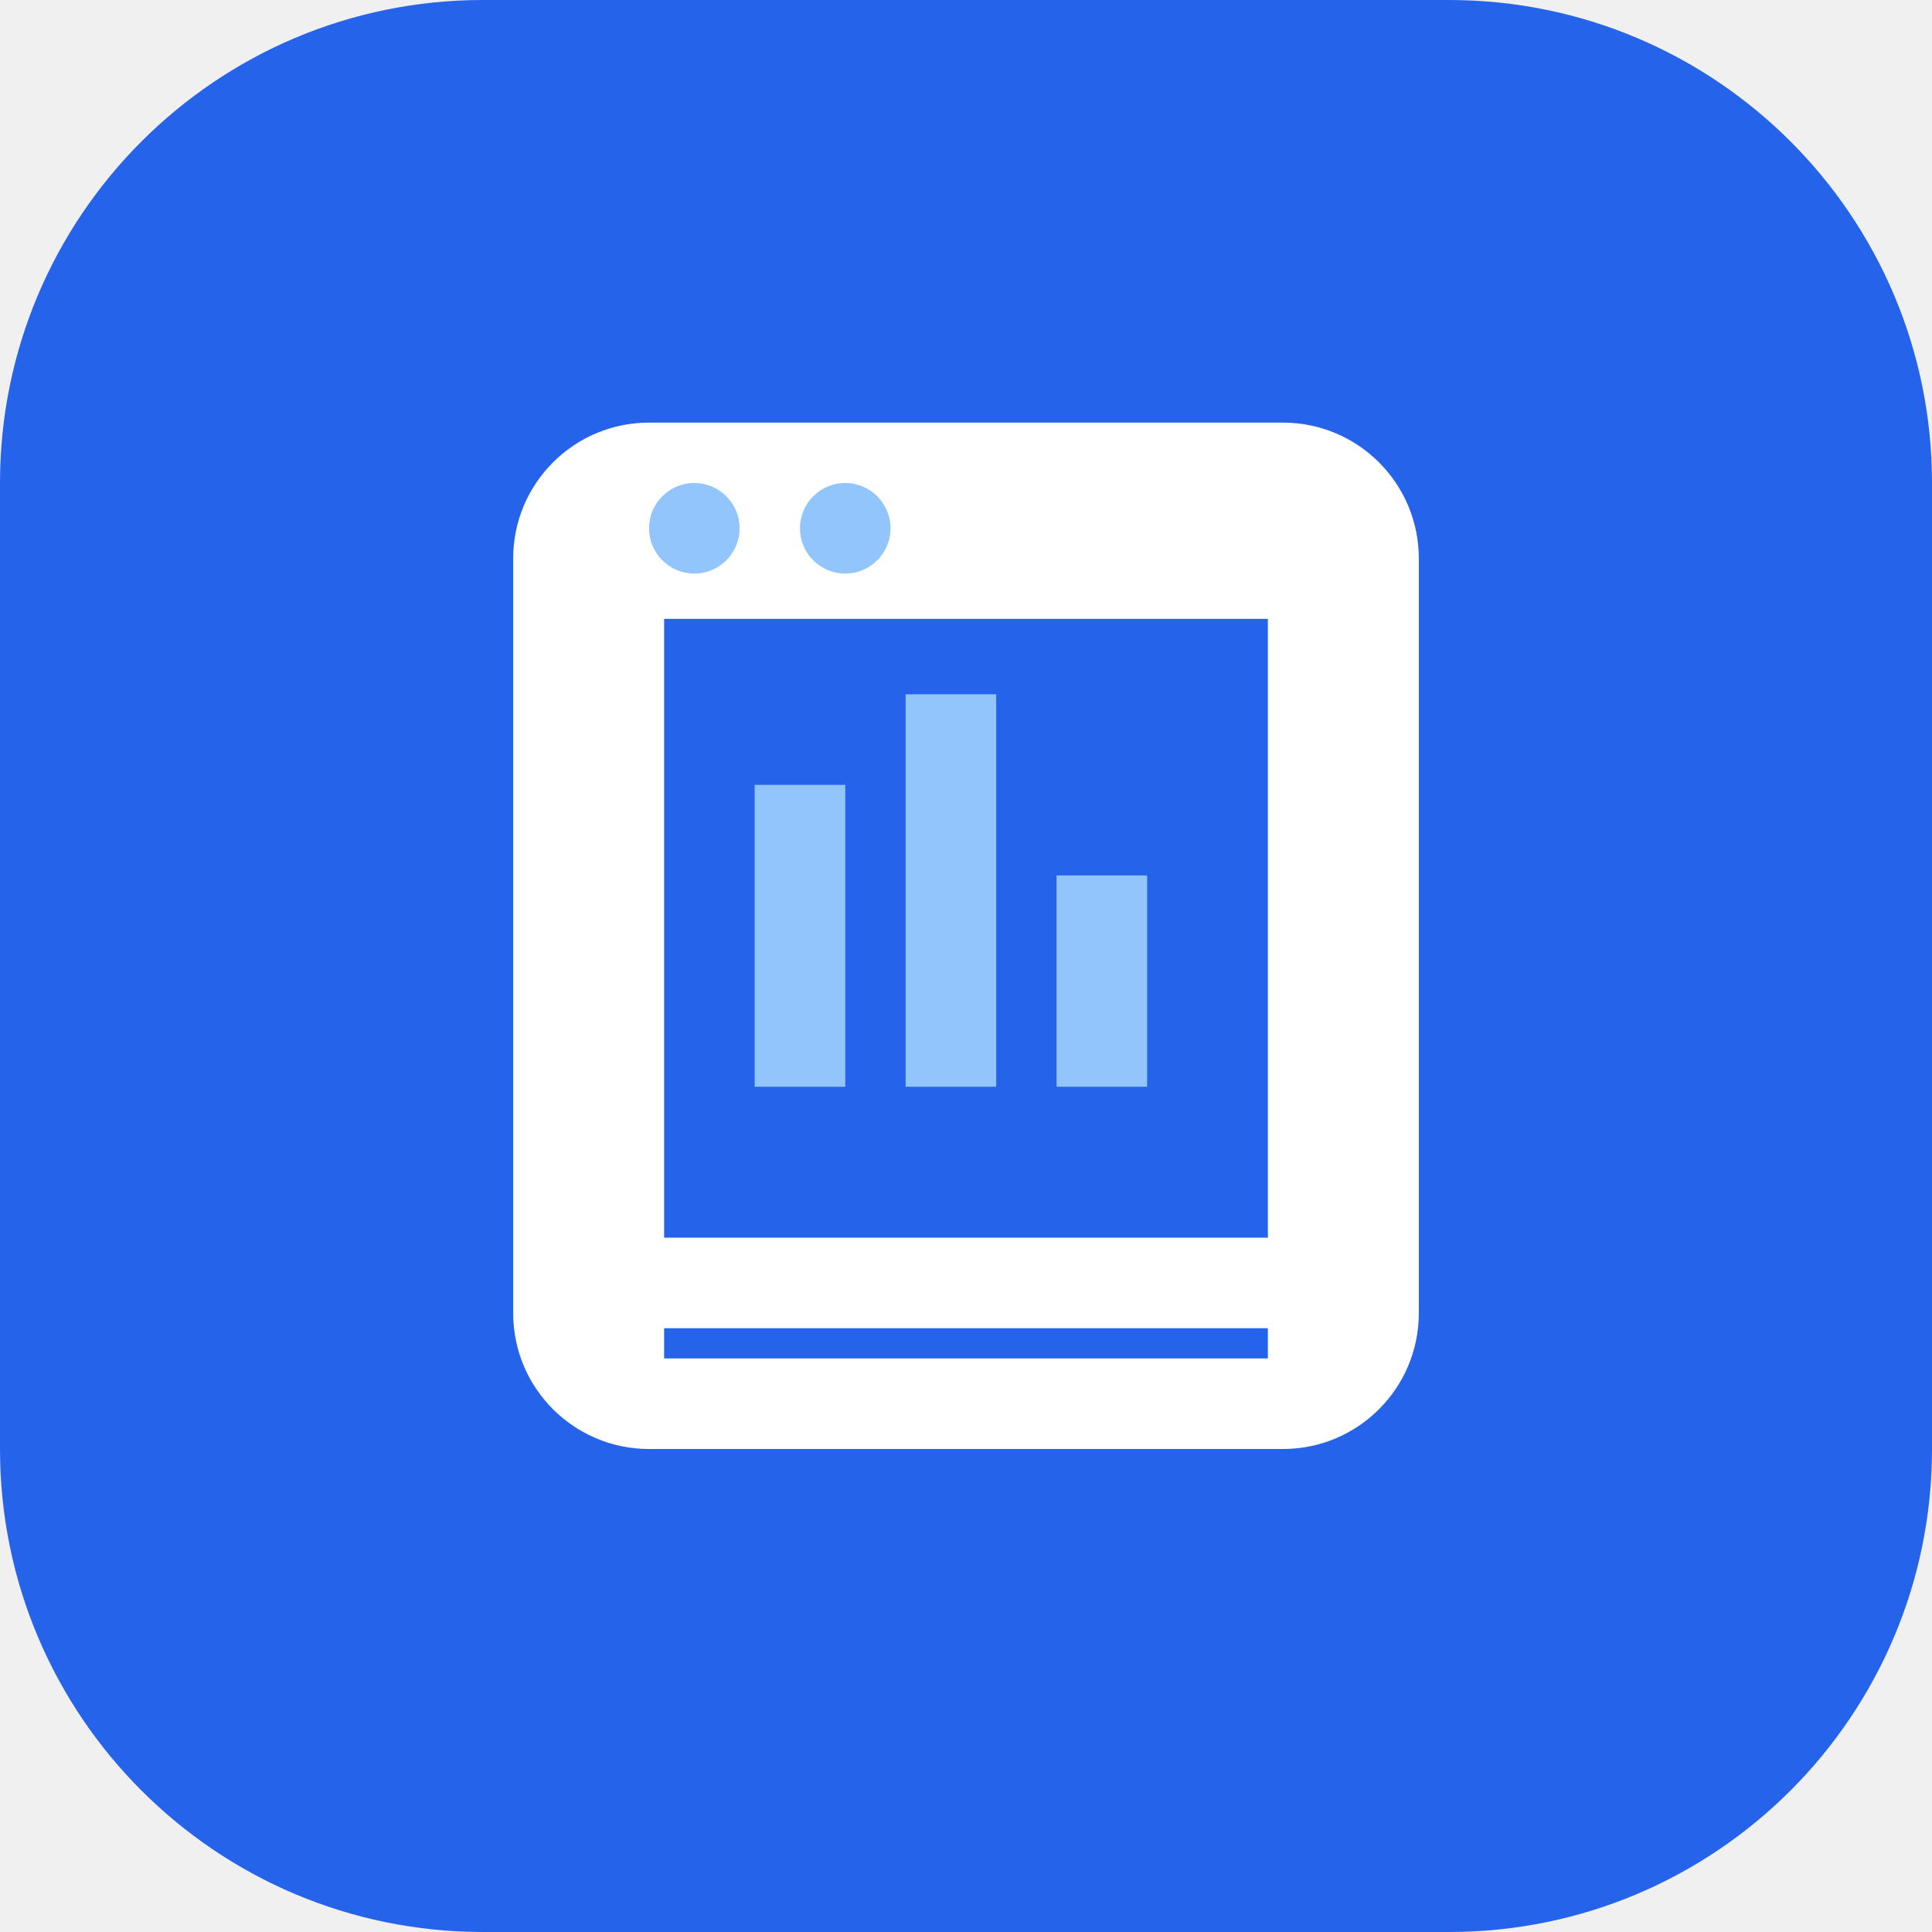
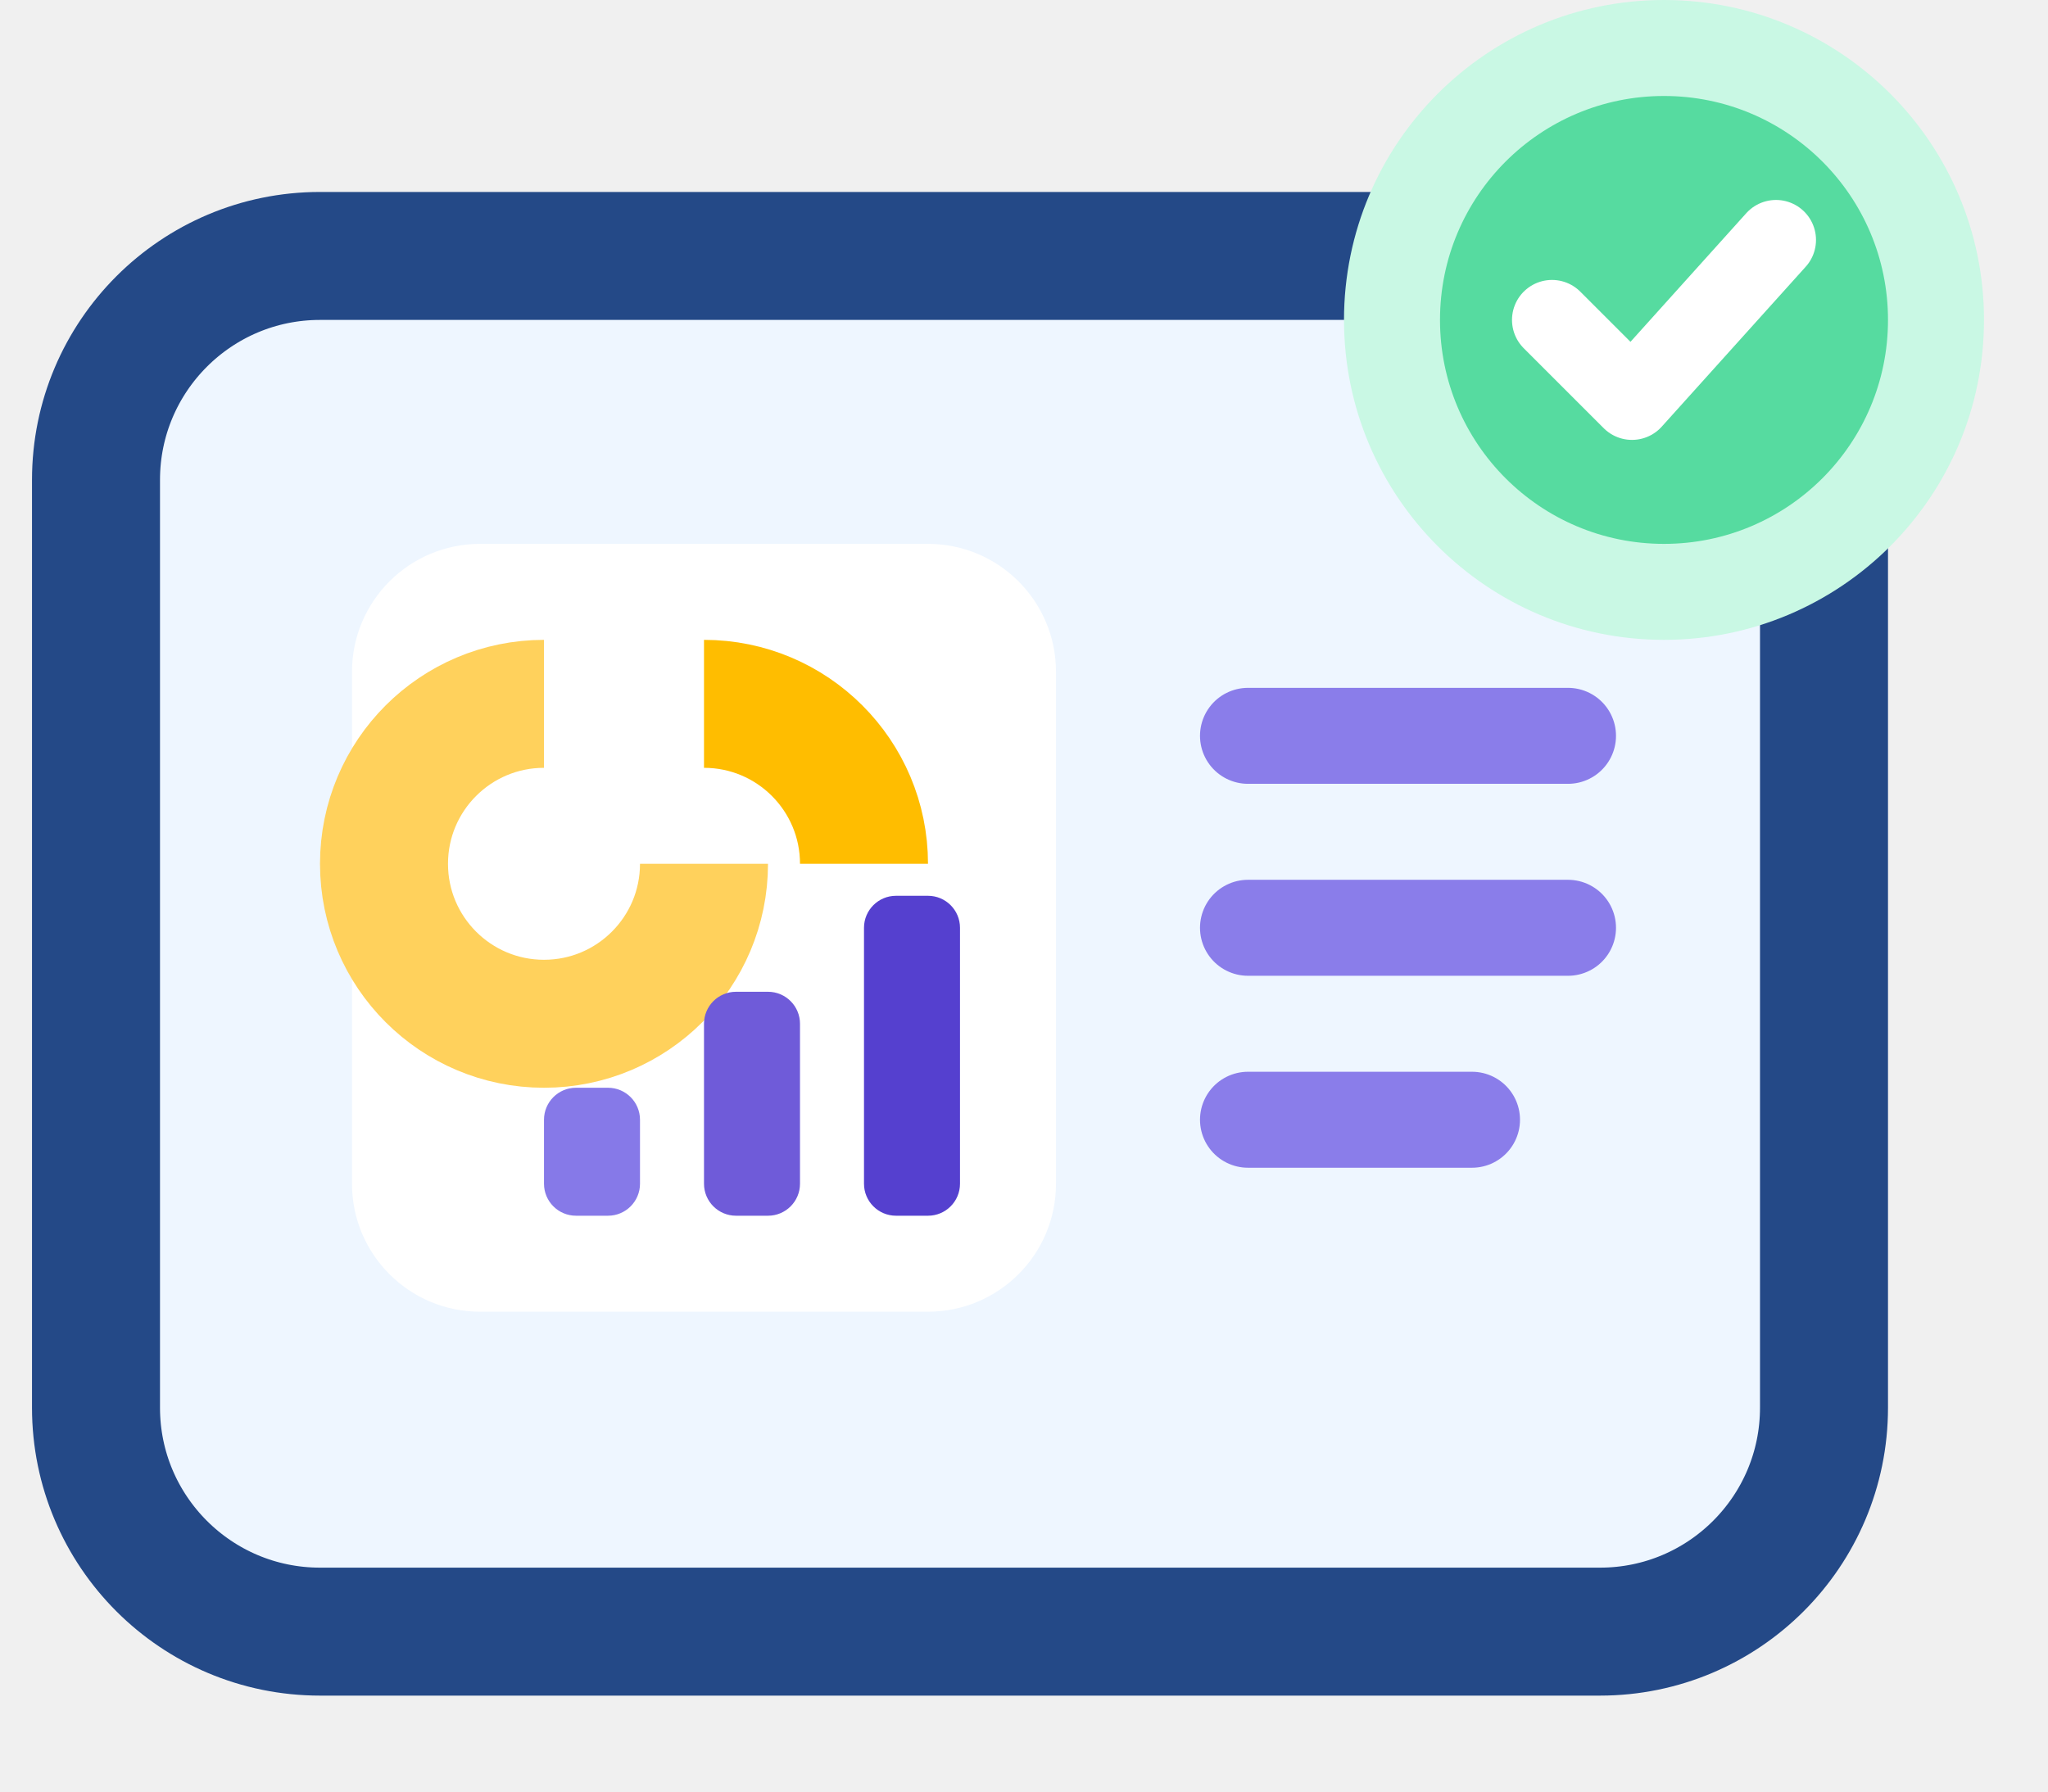
- <svg xmlns="http://www.w3.org/2000/svg" viewBox="0 0 64 64" role="img" aria-label="Admin logo">
-   <rect width="64" height="64" rx="16" fill="#2563eb" />
-   <path fill="#fff" d="M17 18.5A4.5 4.5 0 0 1 21.5 14h21a4.5 4.5 0 0 1 4.5 4.5v25a4.5 4.5 0 0 1-4.5 4.5h-21a4.5 4.5 0 0 1-4.5-4.5v-25Zm5 1.5v21h20V20.5H22Zm0 25h20v-1H22v1Z" />
-   <circle cx="23" cy="17.5" r="1.5" fill="#93c5fd" />
-   <circle cx="28" cy="17.5" r="1.5" fill="#93c5fd" />
-   <path fill="#93c5fd" d="M25 26h3v10h-3V26Zm5-3h3v13h-3V23Zm5 6h3v7h-3v-7Z" />
+ <svg xmlns="http://www.w3.org/2000/svg" viewBox="0 0 64 56" role="img" aria-label="Admin logo">
+   <rect x="3" y="8" width="54" height="43" rx="7" fill="#eef6ff" stroke="#244987" stroke-width="4" />
+   <rect x="11" y="17" width="22" height="24" rx="4" fill="#fff" />
+   <path d="M17 22a5 5 0 1 0 5 5" fill="none" stroke="#ffd15c" stroke-width="4" />
+   <path d="M22 22a5 5 0 0 1 5 5" fill="none" stroke="#ffbd00" stroke-width="4" />
+   <rect x="17" y="34" width="3" height="4" rx="1" fill="#8679e8" />
+   <rect x="22" y="31" width="3" height="7" rx="1" fill="#6f5bd9" />
+   <rect x="27" y="28" width="3" height="10" rx="1" fill="#5540cf" />
+   <path d="M39 23h10M39 29h10M39 35h7" fill="none" stroke="#8a7dea" stroke-width="3" stroke-linecap="round" />
+   <circle cx="52" cy="10" r="10" fill="#c9f8e4" />
+   <circle cx="52" cy="10" r="7" fill="#56dba0" />
+   <path d="m48.5 10 2.5 2.5 4.5-5" fill="none" stroke="#fff" stroke-width="2.5" stroke-linecap="round" stroke-linejoin="round" />
</svg>
